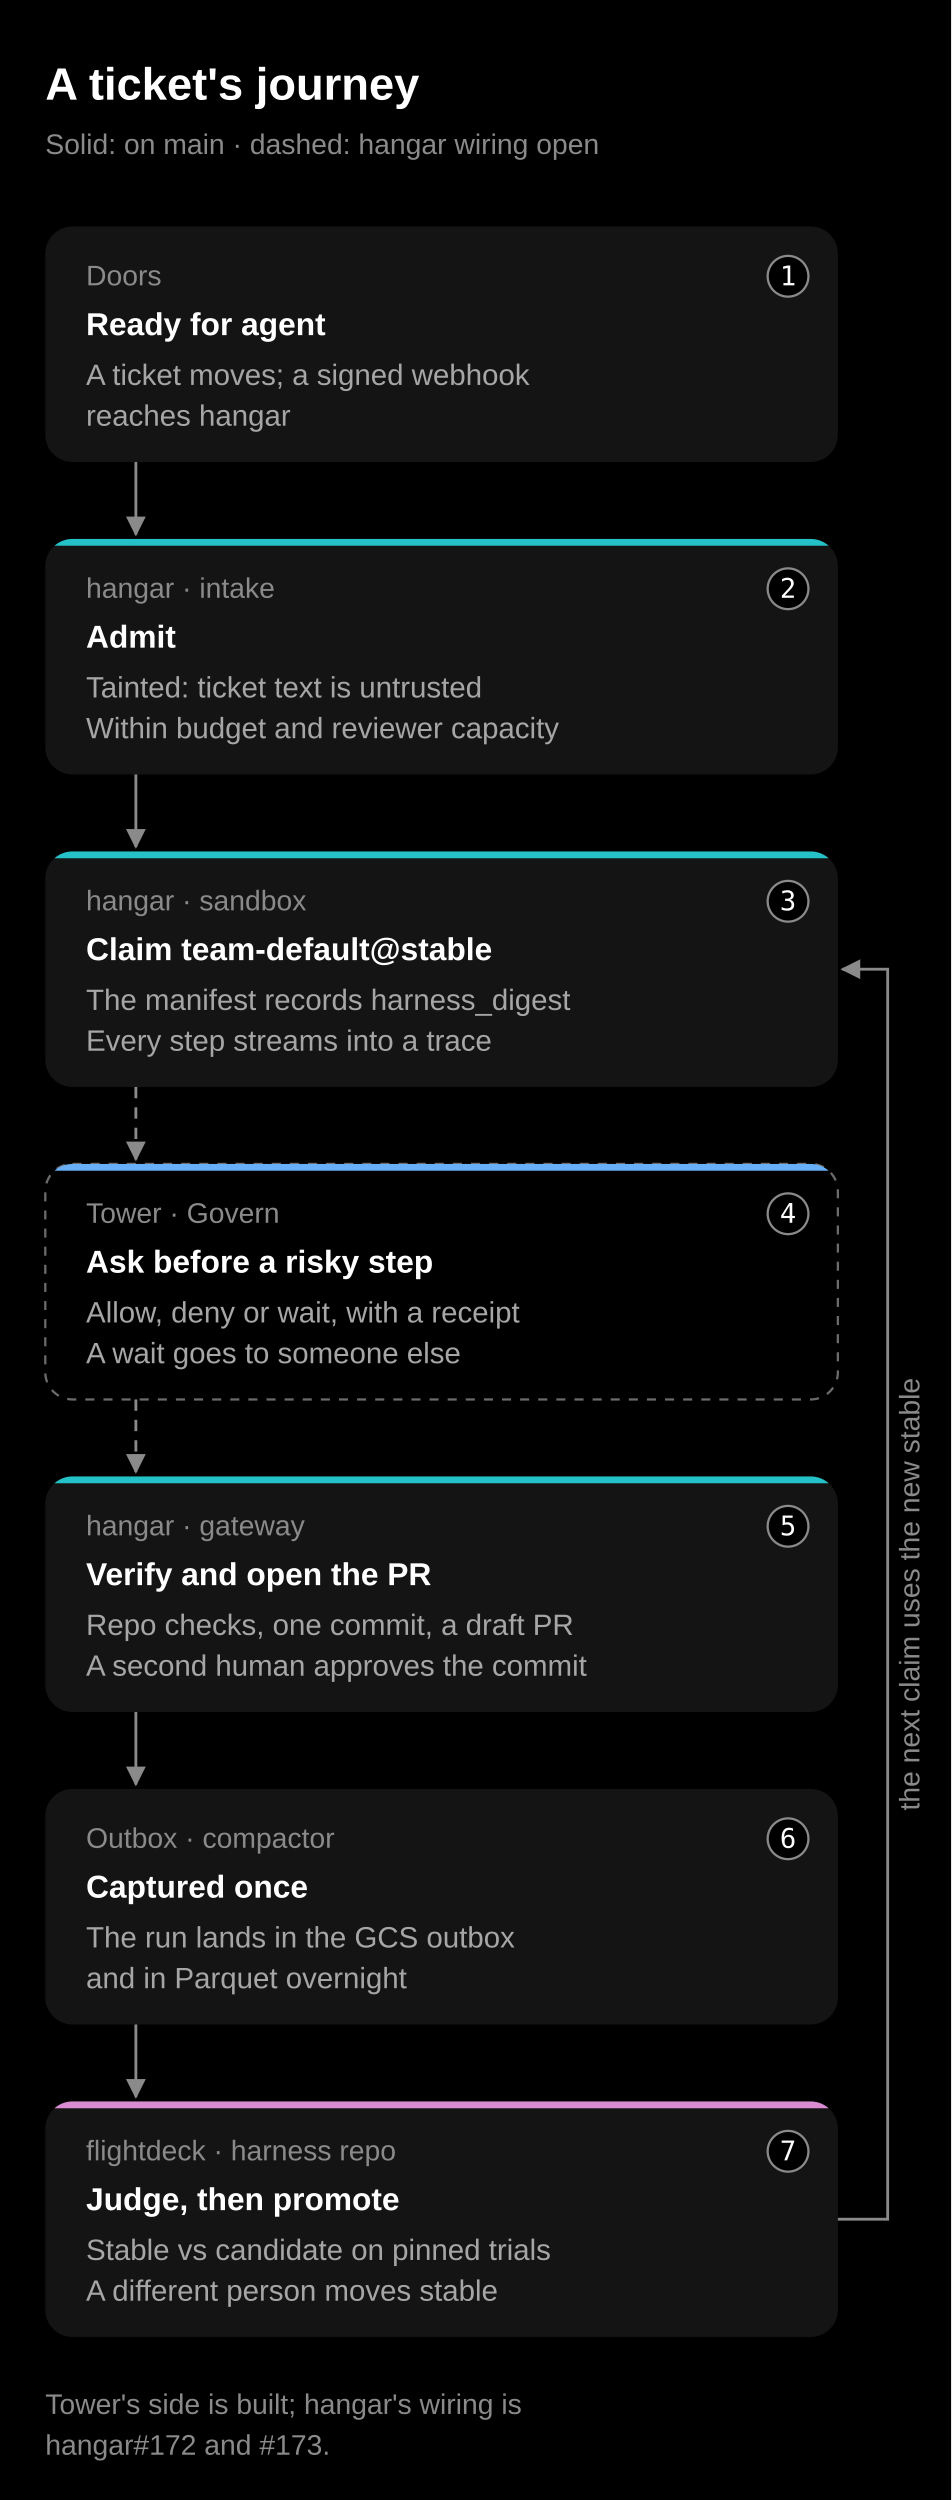
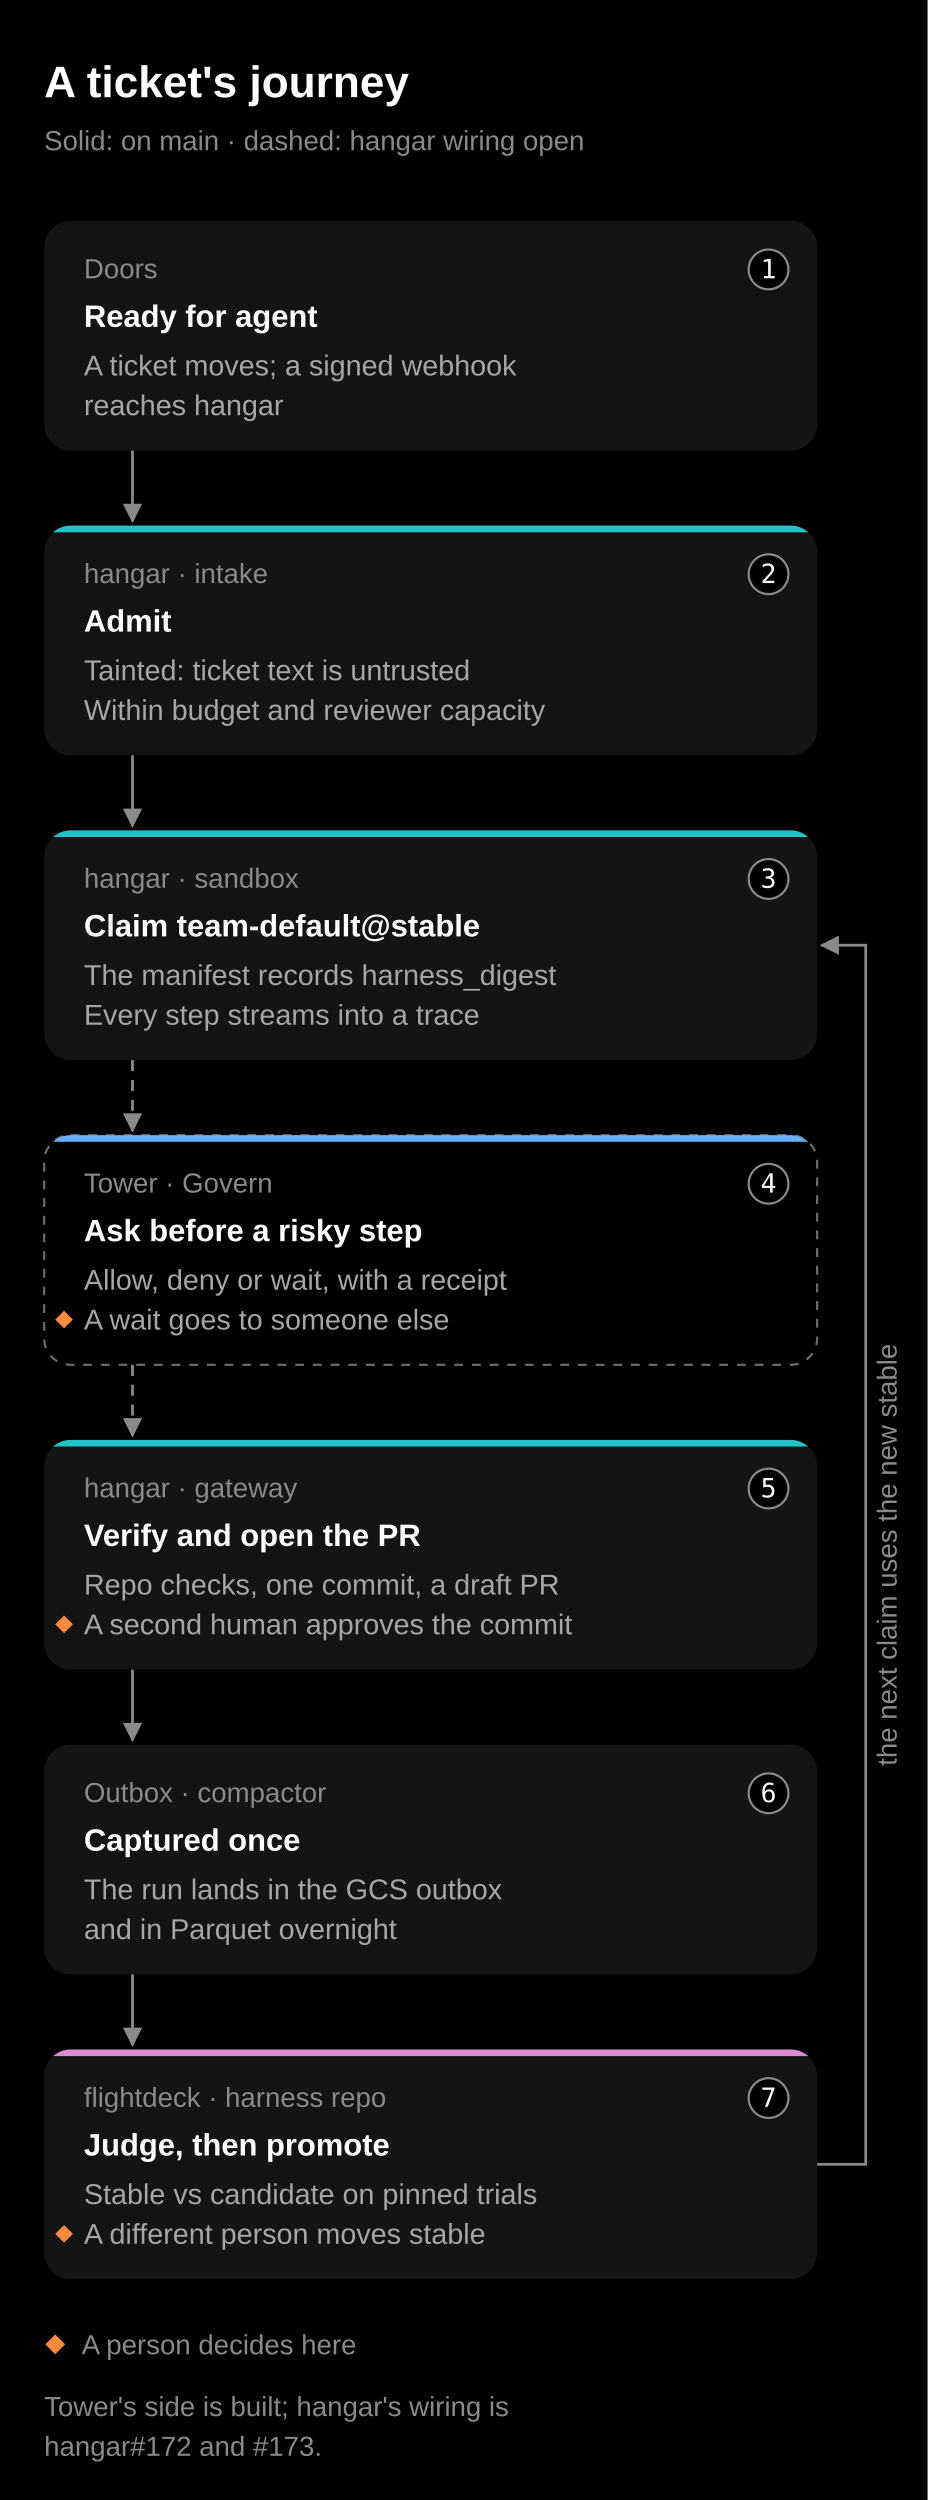
- <svg xmlns="http://www.w3.org/2000/svg" class="af-d" viewBox="0 0 420 1104" role="img" aria-label="A ticket's journey, stacked">
+ <svg xmlns="http://www.w3.org/2000/svg" class="af-d" viewBox="0 0 420 1132" role="img" aria-labelledby="journey-stacked-title journey-stacked-desc">
  <style>
  .af-d .bg { fill: var(--af-canvas, #000000); }
  .af-d .box { fill: var(--af-raised, #141414); }
  .af-d .box-hub { fill: var(--af-raised, #141414); stroke: var(--af-line-strong, #6B6B6B); stroke-width: 1; }
  .af-d .box-plan { fill: none; stroke: var(--af-line-strong, #6B6B6B); stroke-width: 1; stroke-dasharray: 4 4; }
  .af-d .box-ext { fill: var(--af-surface, #0A0A0A); stroke: var(--af-line-strong, #6B6B6B); stroke-width: 1; }
  .af-d .person { fill: var(--af-surface, #0A0A0A); stroke: var(--af-fg-subtle, #8A8A8A); stroke-width: 1; }
  .af-d .bound { fill: none; stroke: var(--af-rule, #424242); stroke-width: 1; stroke-dasharray: 2 5; }
  .af-d .bound-fill { fill: var(--af-surface, #0A0A0A); }
  .af-d .name { font: 700 16px "Archivo", "Helvetica Neue", Arial, sans-serif; font-stretch: 125%; fill: var(--af-fg, #FFFFFF); }
  .af-d .name-s { font: 700 14px "Archivo", "Helvetica Neue", Arial, sans-serif; font-stretch: 125%; fill: var(--af-fg, #FFFFFF); }
  .af-d .title { font: 700 20px "Archivo", "Helvetica Neue", Arial, sans-serif; font-stretch: 125%; fill: var(--af-fg, #FFFFFF); }
  .af-d .body { font: 400 13px "Red Hat Text", "Helvetica Neue", Arial, sans-serif; fill: var(--af-fg-muted, #A6A6A6); }
  .af-d .lbl { font: 500 12.5px "Red Hat Text", "Helvetica Neue", Arial, sans-serif; fill: var(--af-fg-subtle, #8A8A8A); }
  .af-d .lbl-hi { font: 500 12.5px "Red Hat Text", "Helvetica Neue", Arial, sans-serif; fill: var(--af-brand-text, #FFC400); }
  .af-d .edge { fill: none; stroke: var(--af-fg-subtle, #8A8A8A); stroke-width: 1.25; }
  .af-d .edge-plan { fill: none; stroke: var(--af-fg-subtle, #8A8A8A); stroke-width: 1.25; stroke-dasharray: 5 4; }
  .af-d .elabel { font: 400 12.5px "Red Hat Text", "Helvetica Neue", Arial, sans-serif; fill: var(--af-fg-subtle, #8A8A8A); }
  .af-d .arrowhead { fill: var(--af-fg-subtle, #8A8A8A); }
  .af-d .dot { fill: var(--af-dot-field, #262626); }
+   .af-d .human { fill: var(--af-status-approval, #FF8A3D); }
+   .af-d .ic { fill: none; stroke: var(--af-fg-subtle, #8A8A8A); stroke-width: 1.5; stroke-linecap: square; stroke-linejoin: miter; }
</style>
  <defs>
    <marker id="journey-stacked-arrow" viewBox="0 0 10 10" refX="9" refY="5" markerWidth="7" markerHeight="7" orient="auto-start-reverse">
      <path class="arrowhead" d="M0 0L10 5L0 10z" />
    </marker>
  </defs>
-   <rect class="bg" width="420" height="1104" />
+   <rect class="bg" width="420" height="1132" />
  <style>
  .af-d .step { fill: var(--af-canvas, #000000); stroke: var(--af-fg-subtle, #8A8A8A); stroke-width: 1; }
  .af-d .stepn { font: 500 12px "DM Mono", ui-monospace, Menlo, monospace; fill: var(--af-fg, #FFFFFF); }
  .af-d .hub-lbl { font: 500 12.5px "Red Hat Text", "Helvetica Neue", Arial, sans-serif; fill: var(--af-fg-subtle, #8A8A8A); }
</style>
  <text class="title" x="20" y="44" text-anchor="start">A ticket's journey</text>
  <text class="lbl" x="20" y="68" text-anchor="start">Solid: on main  ·  dashed: hangar wiring open</text>
  <rect class="box" x="20" y="100" width="350" height="104" rx="12" />
  <text class="lbl" x="38" y="126">Doors</text>
  <text class="name-s" x="38" y="148">Ready for agent</text>
  <text class="body" x="38" y="170">A ticket moves; a signed webhook</text>
  <text class="body" x="38" y="188">reaches hangar</text>
  <circle class="step" cx="348" cy="122" r="9" />
  <text class="stepn" x="348" y="126" text-anchor="middle">1</text>
  <rect class="box" x="20" y="238" width="350" height="104" rx="12" />
  <clipPath id="pe20-238-350-104">
    <rect x="20" y="238" width="350" height="104" rx="12" />
  </clipPath>
  <rect x="20" y="238" width="350" height="3" fill="var(--af-product-hangar, #24C1C9)" clip-path="url(#pe20-238-350-104)" />
  <text class="lbl" x="38" y="264">hangar · intake</text>
  <text class="name-s" x="38" y="286">Admit</text>
  <text class="body" x="38" y="308">Tainted: ticket text is untrusted</text>
  <text class="body" x="38" y="326">Within budget and reviewer capacity</text>
  <circle class="step" cx="348" cy="260" r="9" />
  <text class="stepn" x="348" y="264" text-anchor="middle">2</text>
  <path class="edge" d="M60 204V236" marker-end="url(#journey-stacked-arrow)" />
  <rect class="box" x="20" y="376" width="350" height="104" rx="12" />
  <clipPath id="pe20-376-350-104">
    <rect x="20" y="376" width="350" height="104" rx="12" />
  </clipPath>
  <rect x="20" y="376" width="350" height="3" fill="var(--af-product-hangar, #24C1C9)" clip-path="url(#pe20-376-350-104)" />
  <text class="lbl" x="38" y="402">hangar · sandbox</text>
  <text class="name-s" x="38" y="424">Claim team-default@stable</text>
  <text class="body" x="38" y="446">The manifest records harness_digest</text>
  <text class="body" x="38" y="464">Every step streams into a trace</text>
  <circle class="step" cx="348" cy="398" r="9" />
  <text class="stepn" x="348" y="402" text-anchor="middle">3</text>
  <path class="edge" d="M60 342V374" marker-end="url(#journey-stacked-arrow)" />
  <rect class="box-plan" x="20" y="514" width="350" height="104" rx="12" />
  <clipPath id="pe20-514-350-104">
    <rect x="20" y="514" width="350" height="104" rx="12" />
  </clipPath>
  <rect x="20" y="514" width="350" height="3" fill="var(--af-product-tower, #67B0F9)" clip-path="url(#pe20-514-350-104)" />
  <text class="lbl" x="38" y="540">Tower · Govern</text>
  <text class="name-s" x="38" y="562">Ask before a risky step</text>
  <text class="body" x="38" y="584">Allow, deny or wait, with a receipt</text>
+   <path class="human" d="M29 593.5L33 597.5L29 601.5L25 597.5z" />
  <text class="body" x="38" y="602">A wait goes to someone else</text>
  <circle class="step" cx="348" cy="536" r="9" />
  <text class="stepn" x="348" y="540" text-anchor="middle">4</text>
  <path class="edge-plan" d="M60 480V512" marker-end="url(#journey-stacked-arrow)" />
  <rect class="box" x="20" y="652" width="350" height="104" rx="12" />
  <clipPath id="pe20-652-350-104">
    <rect x="20" y="652" width="350" height="104" rx="12" />
  </clipPath>
  <rect x="20" y="652" width="350" height="3" fill="var(--af-product-hangar, #24C1C9)" clip-path="url(#pe20-652-350-104)" />
  <text class="lbl" x="38" y="678">hangar · gateway</text>
  <text class="name-s" x="38" y="700">Verify and open the PR</text>
  <text class="body" x="38" y="722">Repo checks, one commit, a draft PR</text>
+   <path class="human" d="M29 731.5L33 735.5L29 739.5L25 735.5z" />
  <text class="body" x="38" y="740">A second human approves the commit</text>
  <circle class="step" cx="348" cy="674" r="9" />
  <text class="stepn" x="348" y="678" text-anchor="middle">5</text>
  <path class="edge-plan" d="M60 618V650" marker-end="url(#journey-stacked-arrow)" />
  <rect class="box" x="20" y="790" width="350" height="104" rx="12" />
  <text class="lbl" x="38" y="816">Outbox · compactor</text>
  <text class="name-s" x="38" y="838">Captured once</text>
  <text class="body" x="38" y="860">The run lands in the GCS outbox</text>
  <text class="body" x="38" y="878">and in Parquet overnight</text>
  <circle class="step" cx="348" cy="812" r="9" />
  <text class="stepn" x="348" y="816" text-anchor="middle">6</text>
  <path class="edge" d="M60 756V788" marker-end="url(#journey-stacked-arrow)" />
  <rect class="box" x="20" y="928" width="350" height="104" rx="12" />
  <clipPath id="pe20-928-350-104">
    <rect x="20" y="928" width="350" height="104" rx="12" />
  </clipPath>
  <rect x="20" y="928" width="350" height="3" fill="var(--af-product-flightdeck, #D98CD2)" clip-path="url(#pe20-928-350-104)" />
  <text class="lbl" x="38" y="954">flightdeck · harness repo</text>
  <text class="name-s" x="38" y="976">Judge, then promote</text>
  <text class="body" x="38" y="998">Stable vs candidate on pinned trials</text>
+   <path class="human" d="M29 1007.5L33 1011.5L29 1015.5L25 1011.5z" />
  <text class="body" x="38" y="1016">A different person moves stable</text>
  <circle class="step" cx="348" cy="950" r="9" />
  <text class="stepn" x="348" y="954" text-anchor="middle">7</text>
  <path class="edge" d="M60 894V926" marker-end="url(#journey-stacked-arrow)" />
  <path class="edge" d="M370 980H392V428H372" marker-end="url(#journey-stacked-arrow)" />
  <text class="elabel" x="406" y="704" text-anchor="middle" transform="rotate(-90 406 704)">the next claim uses the new stable</text>
-   <text class="elabel" x="20" y="1066" text-anchor="start">Tower's side is built; hangar's wiring is</text>
-   <text class="elabel" x="20" y="1084" text-anchor="start">hangar#172 and #173.</text>
+   <path class="human" d="M25 1057.0L29.5 1061.5L25 1066.0L20.5 1061.5z" />
+   <text class="lbl" x="37" y="1066" text-anchor="start">A person decides here</text>
+   <text class="elabel" x="20" y="1094" text-anchor="start">Tower's side is built; hangar's wiring is</text>
+   <text class="elabel" x="20" y="1112" text-anchor="start">hangar#172 and #173.</text>
</svg>
